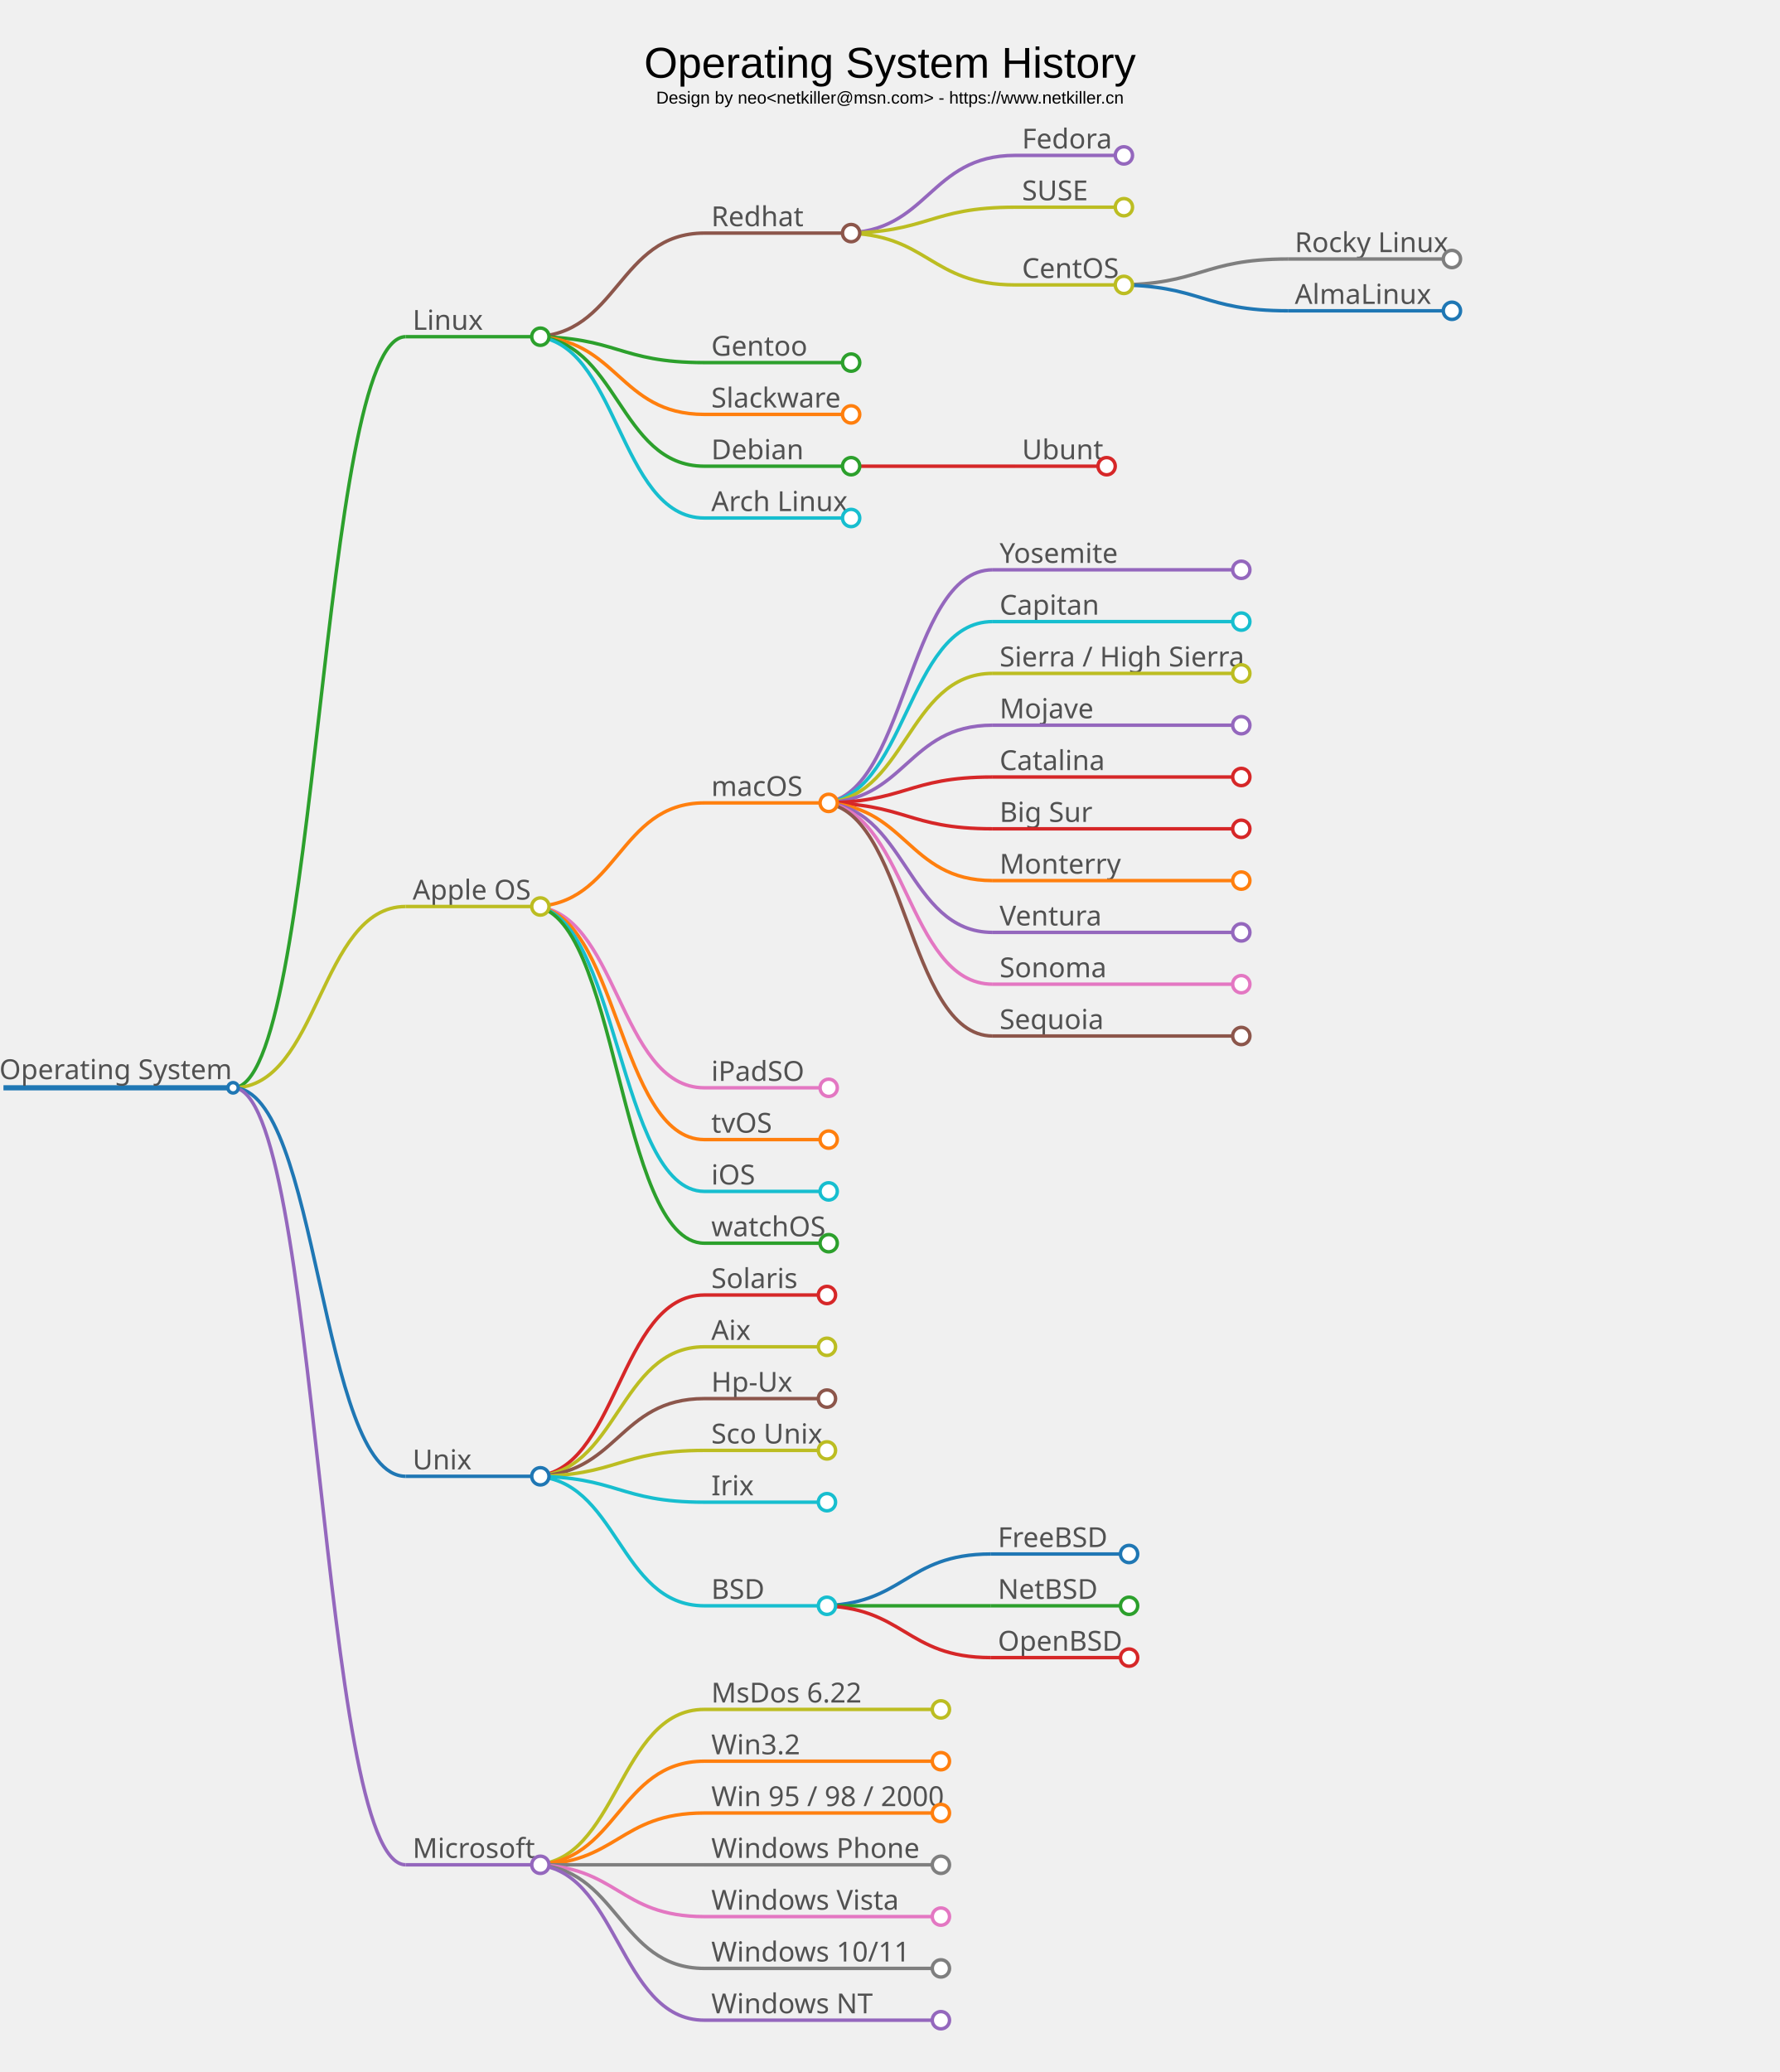
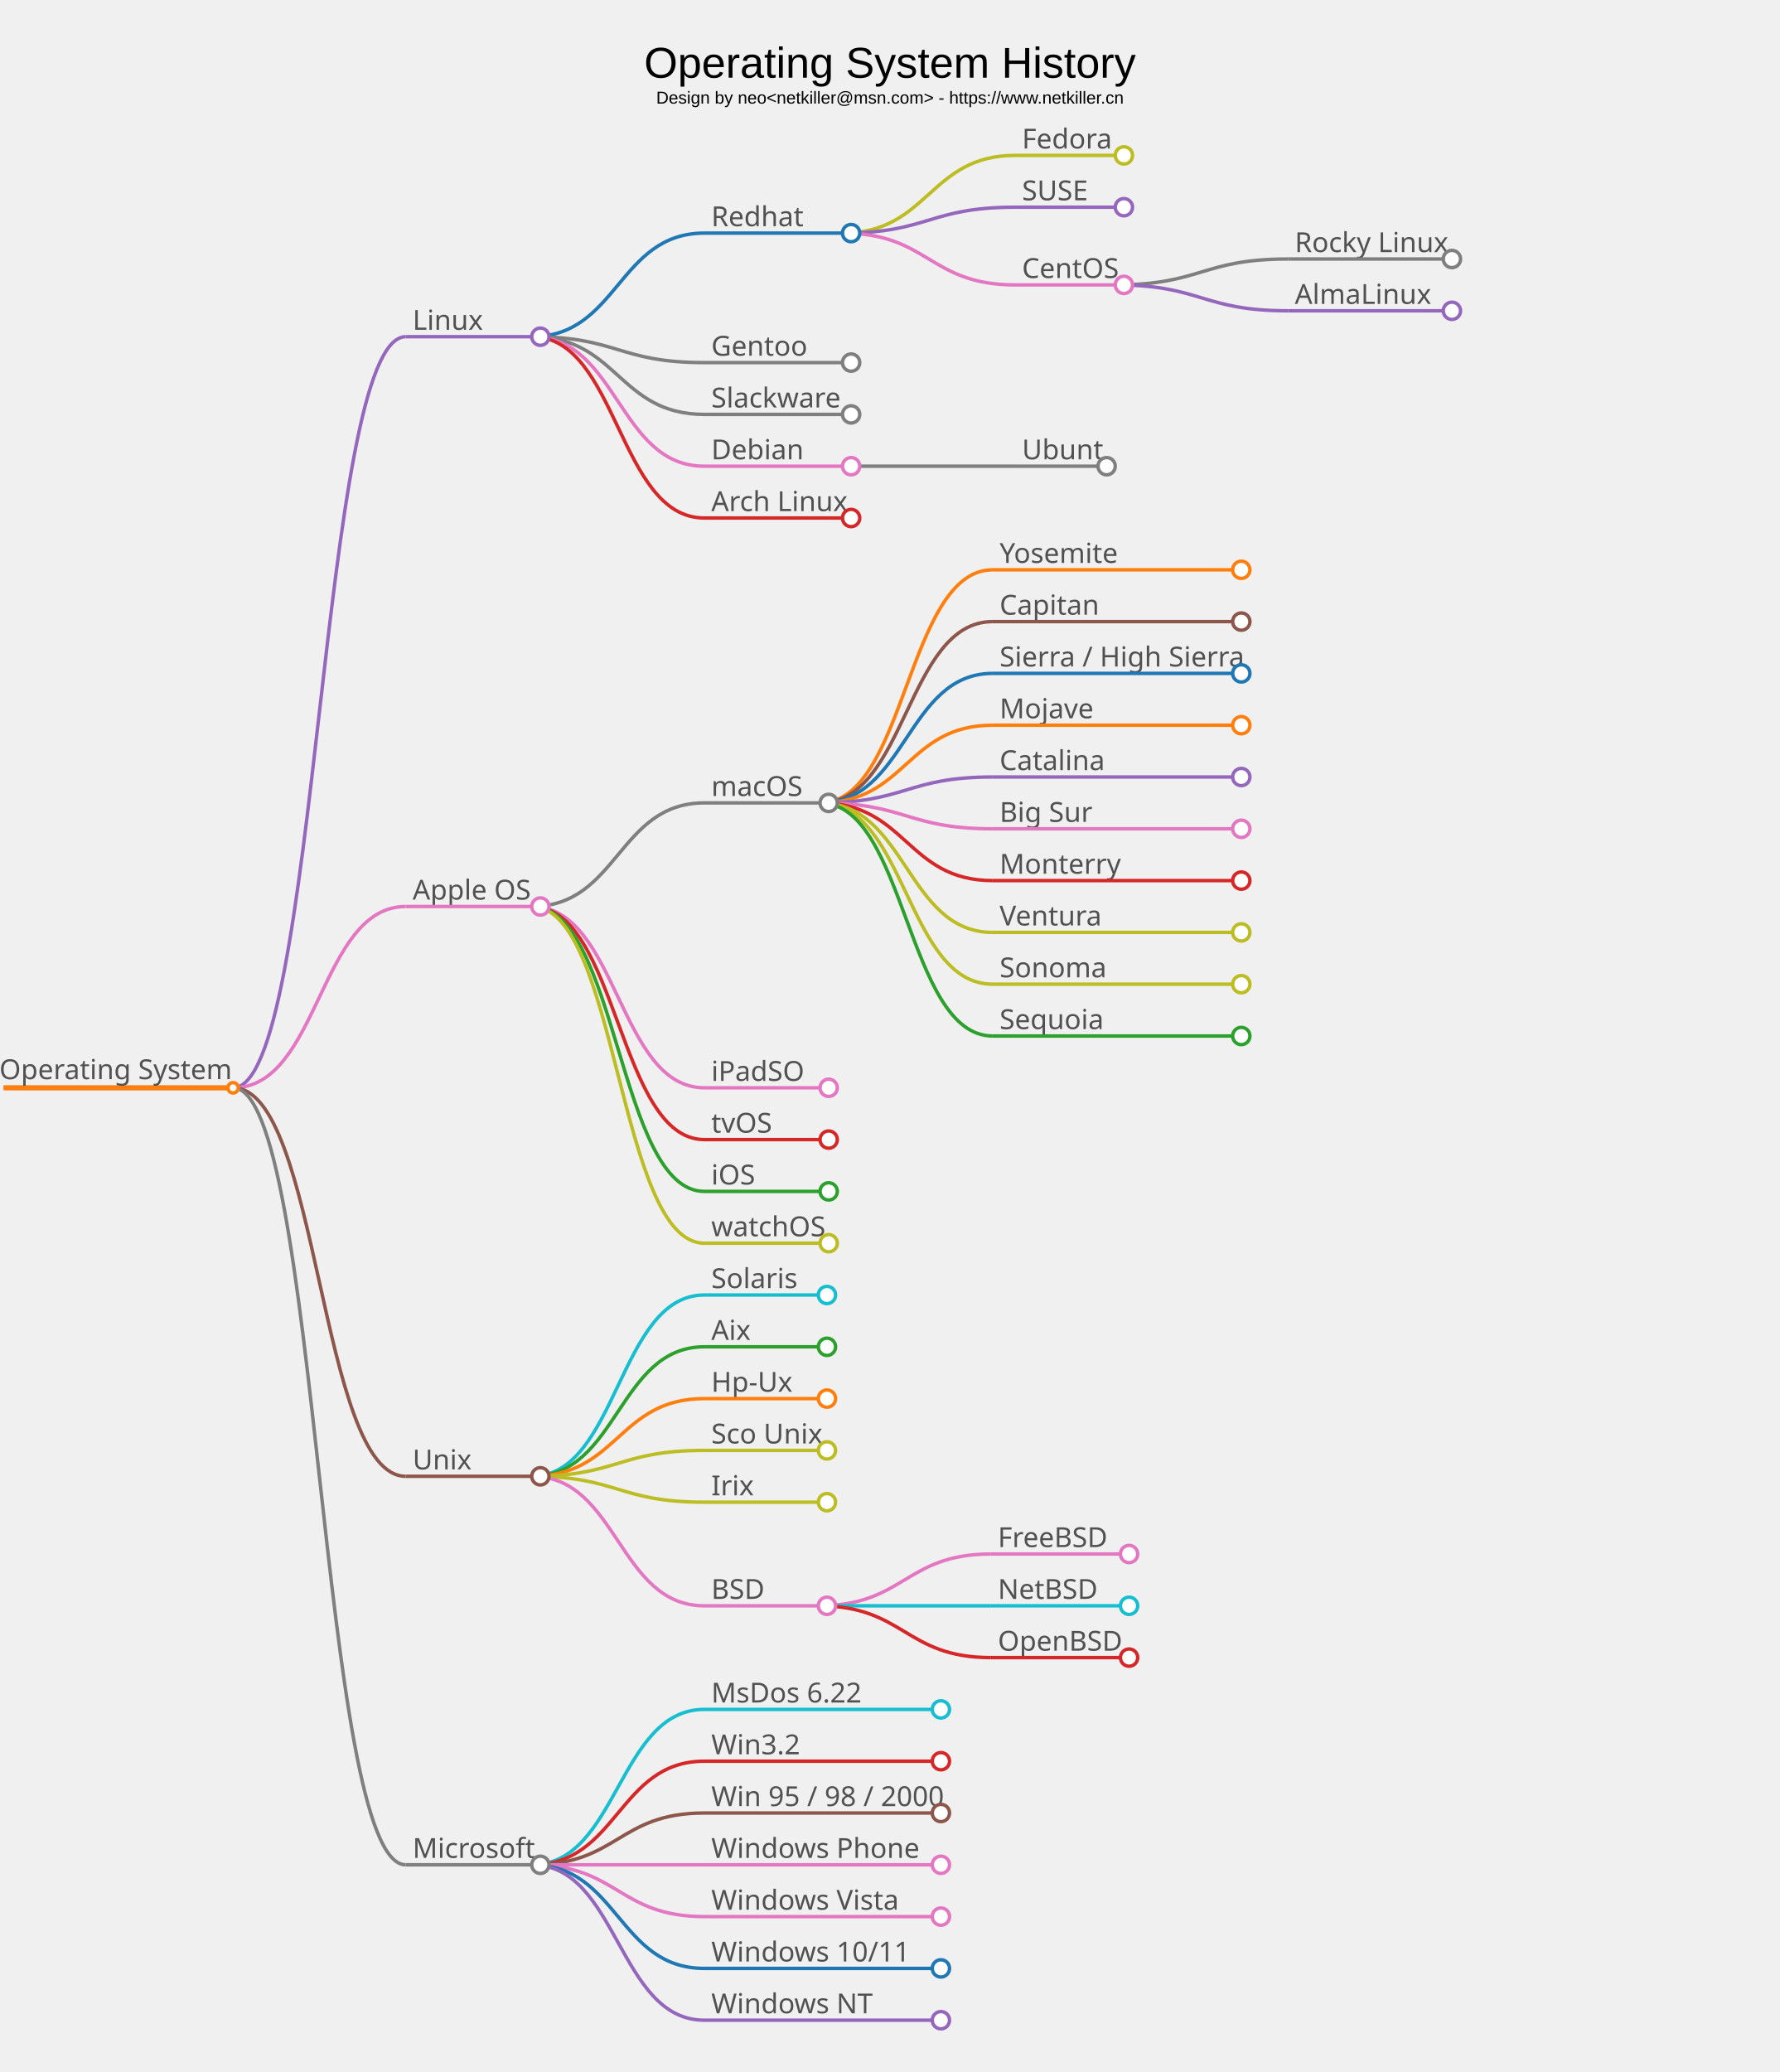
<svg xmlns="http://www.w3.org/2000/svg" baseProfile="tiny" height="1200" version="1.2" width="1031">
  <defs />
  <text font-family="Arial" font-size="25" text-anchor="middle" x="515.5" y="45">Operating System History</text>
  <text font-family="Arial" font-size="10" text-anchor="middle" x="515.5" y="60">Design by neo&lt;netkiller@msn.com&gt; - https://www.netkiller.cn</text>
  <path d="M646,165 C696.0,165 696.0,150 746,150" fill="none" stroke="#7f7f7f" stroke-width="2" />
  <text fill="#515151" font-family="Songti" font-size="16" text-anchor="start" x="750" y="146">Rocky Linux</text>
  <line stroke="#7f7f7f" stroke-width="2" x1="746" x2="841" y1="150" y2="150" />
  <circle cx="841" cy="150" fill="white" r="5" stroke="#7f7f7f" stroke-width="2" />
-   <path d="M646,165 C696.0,165 696.0,180 746,180" fill="none" stroke="#1f77b4" stroke-width="2" />
+   <path d="M646,165 C696.0,165 696.0,180 746,180" fill="none" stroke="#9467bd" stroke-width="2" />
  <text fill="#515151" font-family="Songti" font-size="16" text-anchor="start" x="750" y="176">AlmaLinux</text>
-   <line stroke="#1f77b4" stroke-width="2" x1="746" x2="841" y1="180" y2="180" />
-   <circle cx="841" cy="180" fill="white" r="5" stroke="#1f77b4" stroke-width="2" />
-   <path d="M488,135 C538.0,135 538.0,90 588,90" fill="none" stroke="#9467bd" stroke-width="2" />
+   <line stroke="#9467bd" stroke-width="2" x1="746" x2="841" y1="180" y2="180" />
+   <circle cx="841" cy="180" fill="white" r="5" stroke="#9467bd" stroke-width="2" />
+   <path d="M488,135 C538.0,135 538.0,90 588,90" fill="none" stroke="#bcbd22" stroke-width="2" />
  <text fill="#515151" font-family="Songti" font-size="16" text-anchor="start" x="592" y="86">Fedora</text>
-   <line stroke="#9467bd" stroke-width="2" x1="588" x2="651" y1="90" y2="90" />
-   <circle cx="651" cy="90" fill="white" r="5" stroke="#9467bd" stroke-width="2" />
-   <path d="M488,135 C538.0,135 538.0,120 588,120" fill="none" stroke="#bcbd22" stroke-width="2" />
+   <line stroke="#bcbd22" stroke-width="2" x1="588" x2="651" y1="90" y2="90" />
+   <circle cx="651" cy="90" fill="white" r="5" stroke="#bcbd22" stroke-width="2" />
+   <path d="M488,135 C538.0,135 538.0,120 588,120" fill="none" stroke="#9467bd" stroke-width="2" />
  <text fill="#515151" font-family="Songti" font-size="16" text-anchor="start" x="592" y="116">SUSE</text>
-   <line stroke="#bcbd22" stroke-width="2" x1="588" x2="651" y1="120" y2="120" />
-   <circle cx="651" cy="120" fill="white" r="5" stroke="#bcbd22" stroke-width="2" />
-   <path d="M488,135 C538.0,135 538.0,165 588,165" fill="none" stroke="#bcbd22" stroke-width="2" />
+   <line stroke="#9467bd" stroke-width="2" x1="588" x2="651" y1="120" y2="120" />
+   <circle cx="651" cy="120" fill="white" r="5" stroke="#9467bd" stroke-width="2" />
+   <path d="M488,135 C538.0,135 538.0,165 588,165" fill="none" stroke="#e377c2" stroke-width="2" />
  <text fill="#515151" font-family="Songti" font-size="16" text-anchor="start" x="592" y="161">CentOS</text>
-   <line stroke="#bcbd22" stroke-width="2" x1="588" x2="651" y1="165" y2="165" />
-   <circle cx="651" cy="165" fill="white" r="5" stroke="#bcbd22" stroke-width="2" />
-   <path d="M488,270 C538.0,270 538.0,270 588,270" fill="none" stroke="#d62728" stroke-width="2" />
+   <line stroke="#e377c2" stroke-width="2" x1="588" x2="651" y1="165" y2="165" />
+   <circle cx="651" cy="165" fill="white" r="5" stroke="#e377c2" stroke-width="2" />
+   <path d="M488,270 C538.0,270 538.0,270 588,270" fill="none" stroke="#7f7f7f" stroke-width="2" />
  <text fill="#515151" font-family="Songti" font-size="16" text-anchor="start" x="592" y="266">Ubunt</text>
-   <line stroke="#d62728" stroke-width="2" x1="588" x2="641" y1="270" y2="270" />
-   <circle cx="641" cy="270" fill="white" r="5" stroke="#d62728" stroke-width="2" />
-   <path d="M308,195 C358.0,195 358.0,135 408,135" fill="none" stroke="#8c564b" stroke-width="2" />
+   <line stroke="#7f7f7f" stroke-width="2" x1="588" x2="641" y1="270" y2="270" />
+   <circle cx="641" cy="270" fill="white" r="5" stroke="#7f7f7f" stroke-width="2" />
+   <path d="M308,195 C358.0,195 358.0,135 408,135" fill="none" stroke="#1f77b4" stroke-width="2" />
  <text fill="#515151" font-family="Songti" font-size="16" text-anchor="start" x="412" y="131">Redhat</text>
-   <line stroke="#8c564b" stroke-width="2" x1="408" x2="493" y1="135" y2="135" />
-   <circle cx="493" cy="135" fill="white" r="5" stroke="#8c564b" stroke-width="2" />
-   <path d="M308,195 C358.0,195 358.0,210 408,210" fill="none" stroke="#2ca02c" stroke-width="2" />
+   <line stroke="#1f77b4" stroke-width="2" x1="408" x2="493" y1="135" y2="135" />
+   <circle cx="493" cy="135" fill="white" r="5" stroke="#1f77b4" stroke-width="2" />
+   <path d="M308,195 C358.0,195 358.0,210 408,210" fill="none" stroke="#7f7f7f" stroke-width="2" />
  <text fill="#515151" font-family="Songti" font-size="16" text-anchor="start" x="412" y="206">Gentoo</text>
-   <line stroke="#2ca02c" stroke-width="2" x1="408" x2="493" y1="210" y2="210" />
-   <circle cx="493" cy="210" fill="white" r="5" stroke="#2ca02c" stroke-width="2" />
-   <path d="M308,195 C358.0,195 358.0,240 408,240" fill="none" stroke="#ff7f0e" stroke-width="2" />
+   <line stroke="#7f7f7f" stroke-width="2" x1="408" x2="493" y1="210" y2="210" />
+   <circle cx="493" cy="210" fill="white" r="5" stroke="#7f7f7f" stroke-width="2" />
+   <path d="M308,195 C358.0,195 358.0,240 408,240" fill="none" stroke="#7f7f7f" stroke-width="2" />
  <text fill="#515151" font-family="Songti" font-size="16" text-anchor="start" x="412" y="236">Slackware</text>
-   <line stroke="#ff7f0e" stroke-width="2" x1="408" x2="493" y1="240" y2="240" />
-   <circle cx="493" cy="240" fill="white" r="5" stroke="#ff7f0e" stroke-width="2" />
-   <path d="M308,195 C358.0,195 358.0,270 408,270" fill="none" stroke="#2ca02c" stroke-width="2" />
+   <line stroke="#7f7f7f" stroke-width="2" x1="408" x2="493" y1="240" y2="240" />
+   <circle cx="493" cy="240" fill="white" r="5" stroke="#7f7f7f" stroke-width="2" />
+   <path d="M308,195 C358.0,195 358.0,270 408,270" fill="none" stroke="#e377c2" stroke-width="2" />
  <text fill="#515151" font-family="Songti" font-size="16" text-anchor="start" x="412" y="266">Debian</text>
-   <line stroke="#2ca02c" stroke-width="2" x1="408" x2="493" y1="270" y2="270" />
-   <circle cx="493" cy="270" fill="white" r="5" stroke="#2ca02c" stroke-width="2" />
-   <path d="M308,195 C358.0,195 358.0,300 408,300" fill="none" stroke="#17becf" stroke-width="2" />
+   <line stroke="#e377c2" stroke-width="2" x1="408" x2="493" y1="270" y2="270" />
+   <circle cx="493" cy="270" fill="white" r="5" stroke="#e377c2" stroke-width="2" />
+   <path d="M308,195 C358.0,195 358.0,300 408,300" fill="none" stroke="#d62728" stroke-width="2" />
  <text fill="#515151" font-family="Songti" font-size="16" text-anchor="start" x="412" y="296">Arch Linux</text>
-   <line stroke="#17becf" stroke-width="2" x1="408" x2="493" y1="300" y2="300" />
-   <circle cx="493" cy="300" fill="white" r="5" stroke="#17becf" stroke-width="2" />
-   <path d="M475,465 C525.0,465 525.0,330 575,330" fill="none" stroke="#9467bd" stroke-width="2" />
+   <line stroke="#d62728" stroke-width="2" x1="408" x2="493" y1="300" y2="300" />
+   <circle cx="493" cy="300" fill="white" r="5" stroke="#d62728" stroke-width="2" />
+   <path d="M475,465 C525.0,465 525.0,330 575,330" fill="none" stroke="#ff7f0e" stroke-width="2" />
  <text fill="#515151" font-family="Songti" font-size="16" text-anchor="start" x="579" y="326">Yosemite</text>
-   <line stroke="#9467bd" stroke-width="2" x1="575" x2="719" y1="330" y2="330" />
-   <circle cx="719" cy="330" fill="white" r="5" stroke="#9467bd" stroke-width="2" />
-   <path d="M475,465 C525.0,465 525.0,360 575,360" fill="none" stroke="#17becf" stroke-width="2" />
+   <line stroke="#ff7f0e" stroke-width="2" x1="575" x2="719" y1="330" y2="330" />
+   <circle cx="719" cy="330" fill="white" r="5" stroke="#ff7f0e" stroke-width="2" />
+   <path d="M475,465 C525.0,465 525.0,360 575,360" fill="none" stroke="#8c564b" stroke-width="2" />
  <text fill="#515151" font-family="Songti" font-size="16" text-anchor="start" x="579" y="356">Capitan</text>
-   <line stroke="#17becf" stroke-width="2" x1="575" x2="719" y1="360" y2="360" />
-   <circle cx="719" cy="360" fill="white" r="5" stroke="#17becf" stroke-width="2" />
-   <path d="M475,465 C525.0,465 525.0,390 575,390" fill="none" stroke="#bcbd22" stroke-width="2" />
+   <line stroke="#8c564b" stroke-width="2" x1="575" x2="719" y1="360" y2="360" />
+   <circle cx="719" cy="360" fill="white" r="5" stroke="#8c564b" stroke-width="2" />
+   <path d="M475,465 C525.0,465 525.0,390 575,390" fill="none" stroke="#1f77b4" stroke-width="2" />
  <text fill="#515151" font-family="Songti" font-size="16" text-anchor="start" x="579" y="386">Sierra / High Sierra</text>
-   <line stroke="#bcbd22" stroke-width="2" x1="575" x2="719" y1="390" y2="390" />
-   <circle cx="719" cy="390" fill="white" r="5" stroke="#bcbd22" stroke-width="2" />
-   <path d="M475,465 C525.0,465 525.0,420 575,420" fill="none" stroke="#9467bd" stroke-width="2" />
+   <line stroke="#1f77b4" stroke-width="2" x1="575" x2="719" y1="390" y2="390" />
+   <circle cx="719" cy="390" fill="white" r="5" stroke="#1f77b4" stroke-width="2" />
+   <path d="M475,465 C525.0,465 525.0,420 575,420" fill="none" stroke="#ff7f0e" stroke-width="2" />
  <text fill="#515151" font-family="Songti" font-size="16" text-anchor="start" x="579" y="416">Mojave</text>
-   <line stroke="#9467bd" stroke-width="2" x1="575" x2="719" y1="420" y2="420" />
-   <circle cx="719" cy="420" fill="white" r="5" stroke="#9467bd" stroke-width="2" />
-   <path d="M475,465 C525.0,465 525.0,450 575,450" fill="none" stroke="#d62728" stroke-width="2" />
+   <line stroke="#ff7f0e" stroke-width="2" x1="575" x2="719" y1="420" y2="420" />
+   <circle cx="719" cy="420" fill="white" r="5" stroke="#ff7f0e" stroke-width="2" />
+   <path d="M475,465 C525.0,465 525.0,450 575,450" fill="none" stroke="#9467bd" stroke-width="2" />
  <text fill="#515151" font-family="Songti" font-size="16" text-anchor="start" x="579" y="446">Catalina</text>
-   <line stroke="#d62728" stroke-width="2" x1="575" x2="719" y1="450" y2="450" />
-   <circle cx="719" cy="450" fill="white" r="5" stroke="#d62728" stroke-width="2" />
-   <path d="M475,465 C525.0,465 525.0,480 575,480" fill="none" stroke="#d62728" stroke-width="2" />
+   <line stroke="#9467bd" stroke-width="2" x1="575" x2="719" y1="450" y2="450" />
+   <circle cx="719" cy="450" fill="white" r="5" stroke="#9467bd" stroke-width="2" />
+   <path d="M475,465 C525.0,465 525.0,480 575,480" fill="none" stroke="#e377c2" stroke-width="2" />
  <text fill="#515151" font-family="Songti" font-size="16" text-anchor="start" x="579" y="476">Big Sur</text>
-   <line stroke="#d62728" stroke-width="2" x1="575" x2="719" y1="480" y2="480" />
-   <circle cx="719" cy="480" fill="white" r="5" stroke="#d62728" stroke-width="2" />
-   <path d="M475,465 C525.0,465 525.0,510 575,510" fill="none" stroke="#ff7f0e" stroke-width="2" />
+   <line stroke="#e377c2" stroke-width="2" x1="575" x2="719" y1="480" y2="480" />
+   <circle cx="719" cy="480" fill="white" r="5" stroke="#e377c2" stroke-width="2" />
+   <path d="M475,465 C525.0,465 525.0,510 575,510" fill="none" stroke="#d62728" stroke-width="2" />
  <text fill="#515151" font-family="Songti" font-size="16" text-anchor="start" x="579" y="506">Monterry</text>
-   <line stroke="#ff7f0e" stroke-width="2" x1="575" x2="719" y1="510" y2="510" />
-   <circle cx="719" cy="510" fill="white" r="5" stroke="#ff7f0e" stroke-width="2" />
-   <path d="M475,465 C525.0,465 525.0,540 575,540" fill="none" stroke="#9467bd" stroke-width="2" />
+   <line stroke="#d62728" stroke-width="2" x1="575" x2="719" y1="510" y2="510" />
+   <circle cx="719" cy="510" fill="white" r="5" stroke="#d62728" stroke-width="2" />
+   <path d="M475,465 C525.0,465 525.0,540 575,540" fill="none" stroke="#bcbd22" stroke-width="2" />
  <text fill="#515151" font-family="Songti" font-size="16" text-anchor="start" x="579" y="536">Ventura</text>
-   <line stroke="#9467bd" stroke-width="2" x1="575" x2="719" y1="540" y2="540" />
-   <circle cx="719" cy="540" fill="white" r="5" stroke="#9467bd" stroke-width="2" />
-   <path d="M475,465 C525.0,465 525.0,570 575,570" fill="none" stroke="#e377c2" stroke-width="2" />
+   <line stroke="#bcbd22" stroke-width="2" x1="575" x2="719" y1="540" y2="540" />
+   <circle cx="719" cy="540" fill="white" r="5" stroke="#bcbd22" stroke-width="2" />
+   <path d="M475,465 C525.0,465 525.0,570 575,570" fill="none" stroke="#bcbd22" stroke-width="2" />
  <text fill="#515151" font-family="Songti" font-size="16" text-anchor="start" x="579" y="566">Sonoma</text>
-   <line stroke="#e377c2" stroke-width="2" x1="575" x2="719" y1="570" y2="570" />
-   <circle cx="719" cy="570" fill="white" r="5" stroke="#e377c2" stroke-width="2" />
-   <path d="M475,465 C525.0,465 525.0,600 575,600" fill="none" stroke="#8c564b" stroke-width="2" />
+   <line stroke="#bcbd22" stroke-width="2" x1="575" x2="719" y1="570" y2="570" />
+   <circle cx="719" cy="570" fill="white" r="5" stroke="#bcbd22" stroke-width="2" />
+   <path d="M475,465 C525.0,465 525.0,600 575,600" fill="none" stroke="#2ca02c" stroke-width="2" />
  <text fill="#515151" font-family="Songti" font-size="16" text-anchor="start" x="579" y="596">Sequoia</text>
-   <line stroke="#8c564b" stroke-width="2" x1="575" x2="719" y1="600" y2="600" />
-   <circle cx="719" cy="600" fill="white" r="5" stroke="#8c564b" stroke-width="2" />
-   <path d="M308,525 C358.0,525 358.0,465 408,465" fill="none" stroke="#ff7f0e" stroke-width="2" />
+   <line stroke="#2ca02c" stroke-width="2" x1="575" x2="719" y1="600" y2="600" />
+   <circle cx="719" cy="600" fill="white" r="5" stroke="#2ca02c" stroke-width="2" />
+   <path d="M308,525 C358.0,525 358.0,465 408,465" fill="none" stroke="#7f7f7f" stroke-width="2" />
  <text fill="#515151" font-family="Songti" font-size="16" text-anchor="start" x="412" y="461">macOS</text>
-   <line stroke="#ff7f0e" stroke-width="2" x1="408" x2="480" y1="465" y2="465" />
-   <circle cx="480" cy="465" fill="white" r="5" stroke="#ff7f0e" stroke-width="2" />
+   <line stroke="#7f7f7f" stroke-width="2" x1="408" x2="480" y1="465" y2="465" />
+   <circle cx="480" cy="465" fill="white" r="5" stroke="#7f7f7f" stroke-width="2" />
  <path d="M308,525 C358.0,525 358.0,630 408,630" fill="none" stroke="#e377c2" stroke-width="2" />
  <text fill="#515151" font-family="Songti" font-size="16" text-anchor="start" x="412" y="626">iPadSO</text>
  <line stroke="#e377c2" stroke-width="2" x1="408" x2="480" y1="630" y2="630" />
  <circle cx="480" cy="630" fill="white" r="5" stroke="#e377c2" stroke-width="2" />
-   <path d="M308,525 C358.0,525 358.0,660 408,660" fill="none" stroke="#ff7f0e" stroke-width="2" />
+   <path d="M308,525 C358.0,525 358.0,660 408,660" fill="none" stroke="#d62728" stroke-width="2" />
  <text fill="#515151" font-family="Songti" font-size="16" text-anchor="start" x="412" y="656">tvOS</text>
-   <line stroke="#ff7f0e" stroke-width="2" x1="408" x2="480" y1="660" y2="660" />
-   <circle cx="480" cy="660" fill="white" r="5" stroke="#ff7f0e" stroke-width="2" />
-   <path d="M308,525 C358.0,525 358.0,690 408,690" fill="none" stroke="#17becf" stroke-width="2" />
+   <line stroke="#d62728" stroke-width="2" x1="408" x2="480" y1="660" y2="660" />
+   <circle cx="480" cy="660" fill="white" r="5" stroke="#d62728" stroke-width="2" />
+   <path d="M308,525 C358.0,525 358.0,690 408,690" fill="none" stroke="#2ca02c" stroke-width="2" />
  <text fill="#515151" font-family="Songti" font-size="16" text-anchor="start" x="412" y="686">iOS</text>
-   <line stroke="#17becf" stroke-width="2" x1="408" x2="480" y1="690" y2="690" />
-   <circle cx="480" cy="690" fill="white" r="5" stroke="#17becf" stroke-width="2" />
-   <path d="M308,525 C358.0,525 358.0,720 408,720" fill="none" stroke="#2ca02c" stroke-width="2" />
+   <line stroke="#2ca02c" stroke-width="2" x1="408" x2="480" y1="690" y2="690" />
+   <circle cx="480" cy="690" fill="white" r="5" stroke="#2ca02c" stroke-width="2" />
+   <path d="M308,525 C358.0,525 358.0,720 408,720" fill="none" stroke="#bcbd22" stroke-width="2" />
  <text fill="#515151" font-family="Songti" font-size="16" text-anchor="start" x="412" y="716">watchOS</text>
-   <line stroke="#2ca02c" stroke-width="2" x1="408" x2="480" y1="720" y2="720" />
-   <circle cx="480" cy="720" fill="white" r="5" stroke="#2ca02c" stroke-width="2" />
-   <path d="M474,930 C524.0,930 524.0,900 574,900" fill="none" stroke="#1f77b4" stroke-width="2" />
+   <line stroke="#bcbd22" stroke-width="2" x1="408" x2="480" y1="720" y2="720" />
+   <circle cx="480" cy="720" fill="white" r="5" stroke="#bcbd22" stroke-width="2" />
+   <path d="M474,930 C524.0,930 524.0,900 574,900" fill="none" stroke="#e377c2" stroke-width="2" />
  <text fill="#515151" font-family="Songti" font-size="16" text-anchor="start" x="578" y="896">FreeBSD</text>
-   <line stroke="#1f77b4" stroke-width="2" x1="574" x2="654" y1="900" y2="900" />
-   <circle cx="654" cy="900" fill="white" r="5" stroke="#1f77b4" stroke-width="2" />
-   <path d="M474,930 C524.0,930 524.0,930 574,930" fill="none" stroke="#2ca02c" stroke-width="2" />
+   <line stroke="#e377c2" stroke-width="2" x1="574" x2="654" y1="900" y2="900" />
+   <circle cx="654" cy="900" fill="white" r="5" stroke="#e377c2" stroke-width="2" />
+   <path d="M474,930 C524.0,930 524.0,930 574,930" fill="none" stroke="#17becf" stroke-width="2" />
  <text fill="#515151" font-family="Songti" font-size="16" text-anchor="start" x="578" y="926">NetBSD</text>
-   <line stroke="#2ca02c" stroke-width="2" x1="574" x2="654" y1="930" y2="930" />
-   <circle cx="654" cy="930" fill="white" r="5" stroke="#2ca02c" stroke-width="2" />
+   <line stroke="#17becf" stroke-width="2" x1="574" x2="654" y1="930" y2="930" />
+   <circle cx="654" cy="930" fill="white" r="5" stroke="#17becf" stroke-width="2" />
  <path d="M474,930 C524.0,930 524.0,960 574,960" fill="none" stroke="#d62728" stroke-width="2" />
  <text fill="#515151" font-family="Songti" font-size="16" text-anchor="start" x="578" y="956">OpenBSD</text>
  <line stroke="#d62728" stroke-width="2" x1="574" x2="654" y1="960" y2="960" />
  <circle cx="654" cy="960" fill="white" r="5" stroke="#d62728" stroke-width="2" />
-   <path d="M308,855 C358.0,855 358.0,750 408,750" fill="none" stroke="#d62728" stroke-width="2" />
+   <path d="M308,855 C358.0,855 358.0,750 408,750" fill="none" stroke="#17becf" stroke-width="2" />
  <text fill="#515151" font-family="Songti" font-size="16" text-anchor="start" x="412" y="746">Solaris</text>
-   <line stroke="#d62728" stroke-width="2" x1="408" x2="479" y1="750" y2="750" />
-   <circle cx="479" cy="750" fill="white" r="5" stroke="#d62728" stroke-width="2" />
-   <path d="M308,855 C358.0,855 358.0,780 408,780" fill="none" stroke="#bcbd22" stroke-width="2" />
+   <line stroke="#17becf" stroke-width="2" x1="408" x2="479" y1="750" y2="750" />
+   <circle cx="479" cy="750" fill="white" r="5" stroke="#17becf" stroke-width="2" />
+   <path d="M308,855 C358.0,855 358.0,780 408,780" fill="none" stroke="#2ca02c" stroke-width="2" />
  <text fill="#515151" font-family="Songti" font-size="16" text-anchor="start" x="412" y="776">Aix</text>
-   <line stroke="#bcbd22" stroke-width="2" x1="408" x2="479" y1="780" y2="780" />
-   <circle cx="479" cy="780" fill="white" r="5" stroke="#bcbd22" stroke-width="2" />
-   <path d="M308,855 C358.0,855 358.0,810 408,810" fill="none" stroke="#8c564b" stroke-width="2" />
+   <line stroke="#2ca02c" stroke-width="2" x1="408" x2="479" y1="780" y2="780" />
+   <circle cx="479" cy="780" fill="white" r="5" stroke="#2ca02c" stroke-width="2" />
+   <path d="M308,855 C358.0,855 358.0,810 408,810" fill="none" stroke="#ff7f0e" stroke-width="2" />
  <text fill="#515151" font-family="Songti" font-size="16" text-anchor="start" x="412" y="806">Hp-Ux</text>
-   <line stroke="#8c564b" stroke-width="2" x1="408" x2="479" y1="810" y2="810" />
-   <circle cx="479" cy="810" fill="white" r="5" stroke="#8c564b" stroke-width="2" />
+   <line stroke="#ff7f0e" stroke-width="2" x1="408" x2="479" y1="810" y2="810" />
+   <circle cx="479" cy="810" fill="white" r="5" stroke="#ff7f0e" stroke-width="2" />
  <path d="M308,855 C358.0,855 358.0,840 408,840" fill="none" stroke="#bcbd22" stroke-width="2" />
  <text fill="#515151" font-family="Songti" font-size="16" text-anchor="start" x="412" y="836">Sco Unix</text>
  <line stroke="#bcbd22" stroke-width="2" x1="408" x2="479" y1="840" y2="840" />
  <circle cx="479" cy="840" fill="white" r="5" stroke="#bcbd22" stroke-width="2" />
-   <path d="M308,855 C358.0,855 358.0,870 408,870" fill="none" stroke="#17becf" stroke-width="2" />
+   <path d="M308,855 C358.0,855 358.0,870 408,870" fill="none" stroke="#bcbd22" stroke-width="2" />
  <text fill="#515151" font-family="Songti" font-size="16" text-anchor="start" x="412" y="866">Irix</text>
-   <line stroke="#17becf" stroke-width="2" x1="408" x2="479" y1="870" y2="870" />
-   <circle cx="479" cy="870" fill="white" r="5" stroke="#17becf" stroke-width="2" />
-   <path d="M308,855 C358.0,855 358.0,930 408,930" fill="none" stroke="#17becf" stroke-width="2" />
+   <line stroke="#bcbd22" stroke-width="2" x1="408" x2="479" y1="870" y2="870" />
+   <circle cx="479" cy="870" fill="white" r="5" stroke="#bcbd22" stroke-width="2" />
+   <path d="M308,855 C358.0,855 358.0,930 408,930" fill="none" stroke="#e377c2" stroke-width="2" />
  <text fill="#515151" font-family="Songti" font-size="16" text-anchor="start" x="412" y="926">BSD</text>
-   <line stroke="#17becf" stroke-width="2" x1="408" x2="479" y1="930" y2="930" />
-   <circle cx="479" cy="930" fill="white" r="5" stroke="#17becf" stroke-width="2" />
-   <path d="M308,1080 C358.0,1080 358.0,990 408,990" fill="none" stroke="#bcbd22" stroke-width="2" />
+   <line stroke="#e377c2" stroke-width="2" x1="408" x2="479" y1="930" y2="930" />
+   <circle cx="479" cy="930" fill="white" r="5" stroke="#e377c2" stroke-width="2" />
+   <path d="M308,1080 C358.0,1080 358.0,990 408,990" fill="none" stroke="#17becf" stroke-width="2" />
  <text fill="#515151" font-family="Songti" font-size="16" text-anchor="start" x="412" y="986">MsDos 6.22</text>
-   <line stroke="#bcbd22" stroke-width="2" x1="408" x2="545" y1="990" y2="990" />
-   <circle cx="545" cy="990" fill="white" r="5" stroke="#bcbd22" stroke-width="2" />
-   <path d="M308,1080 C358.0,1080 358.0,1020 408,1020" fill="none" stroke="#ff7f0e" stroke-width="2" />
+   <line stroke="#17becf" stroke-width="2" x1="408" x2="545" y1="990" y2="990" />
+   <circle cx="545" cy="990" fill="white" r="5" stroke="#17becf" stroke-width="2" />
+   <path d="M308,1080 C358.0,1080 358.0,1020 408,1020" fill="none" stroke="#d62728" stroke-width="2" />
  <text fill="#515151" font-family="Songti" font-size="16" text-anchor="start" x="412" y="1016">Win3.2</text>
-   <line stroke="#ff7f0e" stroke-width="2" x1="408" x2="545" y1="1020" y2="1020" />
-   <circle cx="545" cy="1020" fill="white" r="5" stroke="#ff7f0e" stroke-width="2" />
-   <path d="M308,1080 C358.0,1080 358.0,1050 408,1050" fill="none" stroke="#ff7f0e" stroke-width="2" />
+   <line stroke="#d62728" stroke-width="2" x1="408" x2="545" y1="1020" y2="1020" />
+   <circle cx="545" cy="1020" fill="white" r="5" stroke="#d62728" stroke-width="2" />
+   <path d="M308,1080 C358.0,1080 358.0,1050 408,1050" fill="none" stroke="#8c564b" stroke-width="2" />
  <text fill="#515151" font-family="Songti" font-size="16" text-anchor="start" x="412" y="1046">Win 95 / 98 / 2000</text>
-   <line stroke="#ff7f0e" stroke-width="2" x1="408" x2="545" y1="1050" y2="1050" />
-   <circle cx="545" cy="1050" fill="white" r="5" stroke="#ff7f0e" stroke-width="2" />
-   <path d="M308,1080 C358.0,1080 358.0,1080 408,1080" fill="none" stroke="#7f7f7f" stroke-width="2" />
+   <line stroke="#8c564b" stroke-width="2" x1="408" x2="545" y1="1050" y2="1050" />
+   <circle cx="545" cy="1050" fill="white" r="5" stroke="#8c564b" stroke-width="2" />
+   <path d="M308,1080 C358.0,1080 358.0,1080 408,1080" fill="none" stroke="#e377c2" stroke-width="2" />
  <text fill="#515151" font-family="Songti" font-size="16" text-anchor="start" x="412" y="1076">Windows Phone</text>
-   <line stroke="#7f7f7f" stroke-width="2" x1="408" x2="545" y1="1080" y2="1080" />
-   <circle cx="545" cy="1080" fill="white" r="5" stroke="#7f7f7f" stroke-width="2" />
+   <line stroke="#e377c2" stroke-width="2" x1="408" x2="545" y1="1080" y2="1080" />
+   <circle cx="545" cy="1080" fill="white" r="5" stroke="#e377c2" stroke-width="2" />
  <path d="M308,1080 C358.0,1080 358.0,1110 408,1110" fill="none" stroke="#e377c2" stroke-width="2" />
  <text fill="#515151" font-family="Songti" font-size="16" text-anchor="start" x="412" y="1106">Windows Vista</text>
  <line stroke="#e377c2" stroke-width="2" x1="408" x2="545" y1="1110" y2="1110" />
  <circle cx="545" cy="1110" fill="white" r="5" stroke="#e377c2" stroke-width="2" />
-   <path d="M308,1080 C358.0,1080 358.0,1140 408,1140" fill="none" stroke="#7f7f7f" stroke-width="2" />
+   <path d="M308,1080 C358.0,1080 358.0,1140 408,1140" fill="none" stroke="#1f77b4" stroke-width="2" />
  <text fill="#515151" font-family="Songti" font-size="16" text-anchor="start" x="412" y="1136">Windows 10/11</text>
-   <line stroke="#7f7f7f" stroke-width="2" x1="408" x2="545" y1="1140" y2="1140" />
-   <circle cx="545" cy="1140" fill="white" r="5" stroke="#7f7f7f" stroke-width="2" />
+   <line stroke="#1f77b4" stroke-width="2" x1="408" x2="545" y1="1140" y2="1140" />
+   <circle cx="545" cy="1140" fill="white" r="5" stroke="#1f77b4" stroke-width="2" />
  <path d="M308,1080 C358.0,1080 358.0,1170 408,1170" fill="none" stroke="#9467bd" stroke-width="2" />
  <text fill="#515151" font-family="Songti" font-size="16" text-anchor="start" x="412" y="1166">Windows NT</text>
  <line stroke="#9467bd" stroke-width="2" x1="408" x2="545" y1="1170" y2="1170" />
  <circle cx="545" cy="1170" fill="white" r="5" stroke="#9467bd" stroke-width="2" />
-   <path d="M135,630 C185.0,630 185.0,195 235,195" fill="none" stroke="#2ca02c" stroke-width="2" />
+   <path d="M135,630 C185.0,630 185.0,195 235,195" fill="none" stroke="#9467bd" stroke-width="2" />
  <text fill="#515151" font-family="Songti" font-size="16" text-anchor="start" x="239" y="191">Linux</text>
-   <line stroke="#2ca02c" stroke-width="2" x1="235" x2="313" y1="195" y2="195" />
-   <circle cx="313" cy="195" fill="white" r="5" stroke="#2ca02c" stroke-width="2" />
-   <path d="M135,630 C185.0,630 185.0,525 235,525" fill="none" stroke="#bcbd22" stroke-width="2" />
+   <line stroke="#9467bd" stroke-width="2" x1="235" x2="313" y1="195" y2="195" />
+   <circle cx="313" cy="195" fill="white" r="5" stroke="#9467bd" stroke-width="2" />
+   <path d="M135,630 C185.0,630 185.0,525 235,525" fill="none" stroke="#e377c2" stroke-width="2" />
  <text fill="#515151" font-family="Songti" font-size="16" text-anchor="start" x="239" y="521">Apple OS</text>
-   <line stroke="#bcbd22" stroke-width="2" x1="235" x2="313" y1="525" y2="525" />
-   <circle cx="313" cy="525" fill="white" r="5" stroke="#bcbd22" stroke-width="2" />
-   <path d="M135,630 C185.0,630 185.0,855 235,855" fill="none" stroke="#1f77b4" stroke-width="2" />
+   <line stroke="#e377c2" stroke-width="2" x1="235" x2="313" y1="525" y2="525" />
+   <circle cx="313" cy="525" fill="white" r="5" stroke="#e377c2" stroke-width="2" />
+   <path d="M135,630 C185.0,630 185.0,855 235,855" fill="none" stroke="#8c564b" stroke-width="2" />
  <text fill="#515151" font-family="Songti" font-size="16" text-anchor="start" x="239" y="851">Unix</text>
-   <line stroke="#1f77b4" stroke-width="2" x1="235" x2="313" y1="855" y2="855" />
-   <circle cx="313" cy="855" fill="white" r="5" stroke="#1f77b4" stroke-width="2" />
-   <path d="M135,630 C185.0,630 185.0,1080 235,1080" fill="none" stroke="#9467bd" stroke-width="2" />
+   <line stroke="#8c564b" stroke-width="2" x1="235" x2="313" y1="855" y2="855" />
+   <circle cx="313" cy="855" fill="white" r="5" stroke="#8c564b" stroke-width="2" />
+   <path d="M135,630 C185.0,630 185.0,1080 235,1080" fill="none" stroke="#7f7f7f" stroke-width="2" />
  <text fill="#515151" font-family="Songti" font-size="16" text-anchor="start" x="239" y="1076">Microsoft</text>
-   <line stroke="#9467bd" stroke-width="2" x1="235" x2="313" y1="1080" y2="1080" />
-   <circle cx="313" cy="1080" fill="white" r="5" stroke="#9467bd" stroke-width="2" />
-   <line stroke="#1f77b4" stroke-width="3" x1="2" x2="135" y1="630" y2="630" />
-   <circle cx="135" cy="630" fill="white" r="3" stroke="#1f77b4" stroke-width="2" />
+   <line stroke="#7f7f7f" stroke-width="2" x1="235" x2="313" y1="1080" y2="1080" />
+   <circle cx="313" cy="1080" fill="white" r="5" stroke="#7f7f7f" stroke-width="2" />
+   <line stroke="#ff7f0e" stroke-width="3" x1="2" x2="135" y1="630" y2="630" />
+   <circle cx="135" cy="630" fill="white" r="3" stroke="#ff7f0e" stroke-width="2" />
  <text fill="#515151" font-family="Songti" font-size="16" text-anchor="middle" x="67" y="625">Operating System</text>
</svg>
